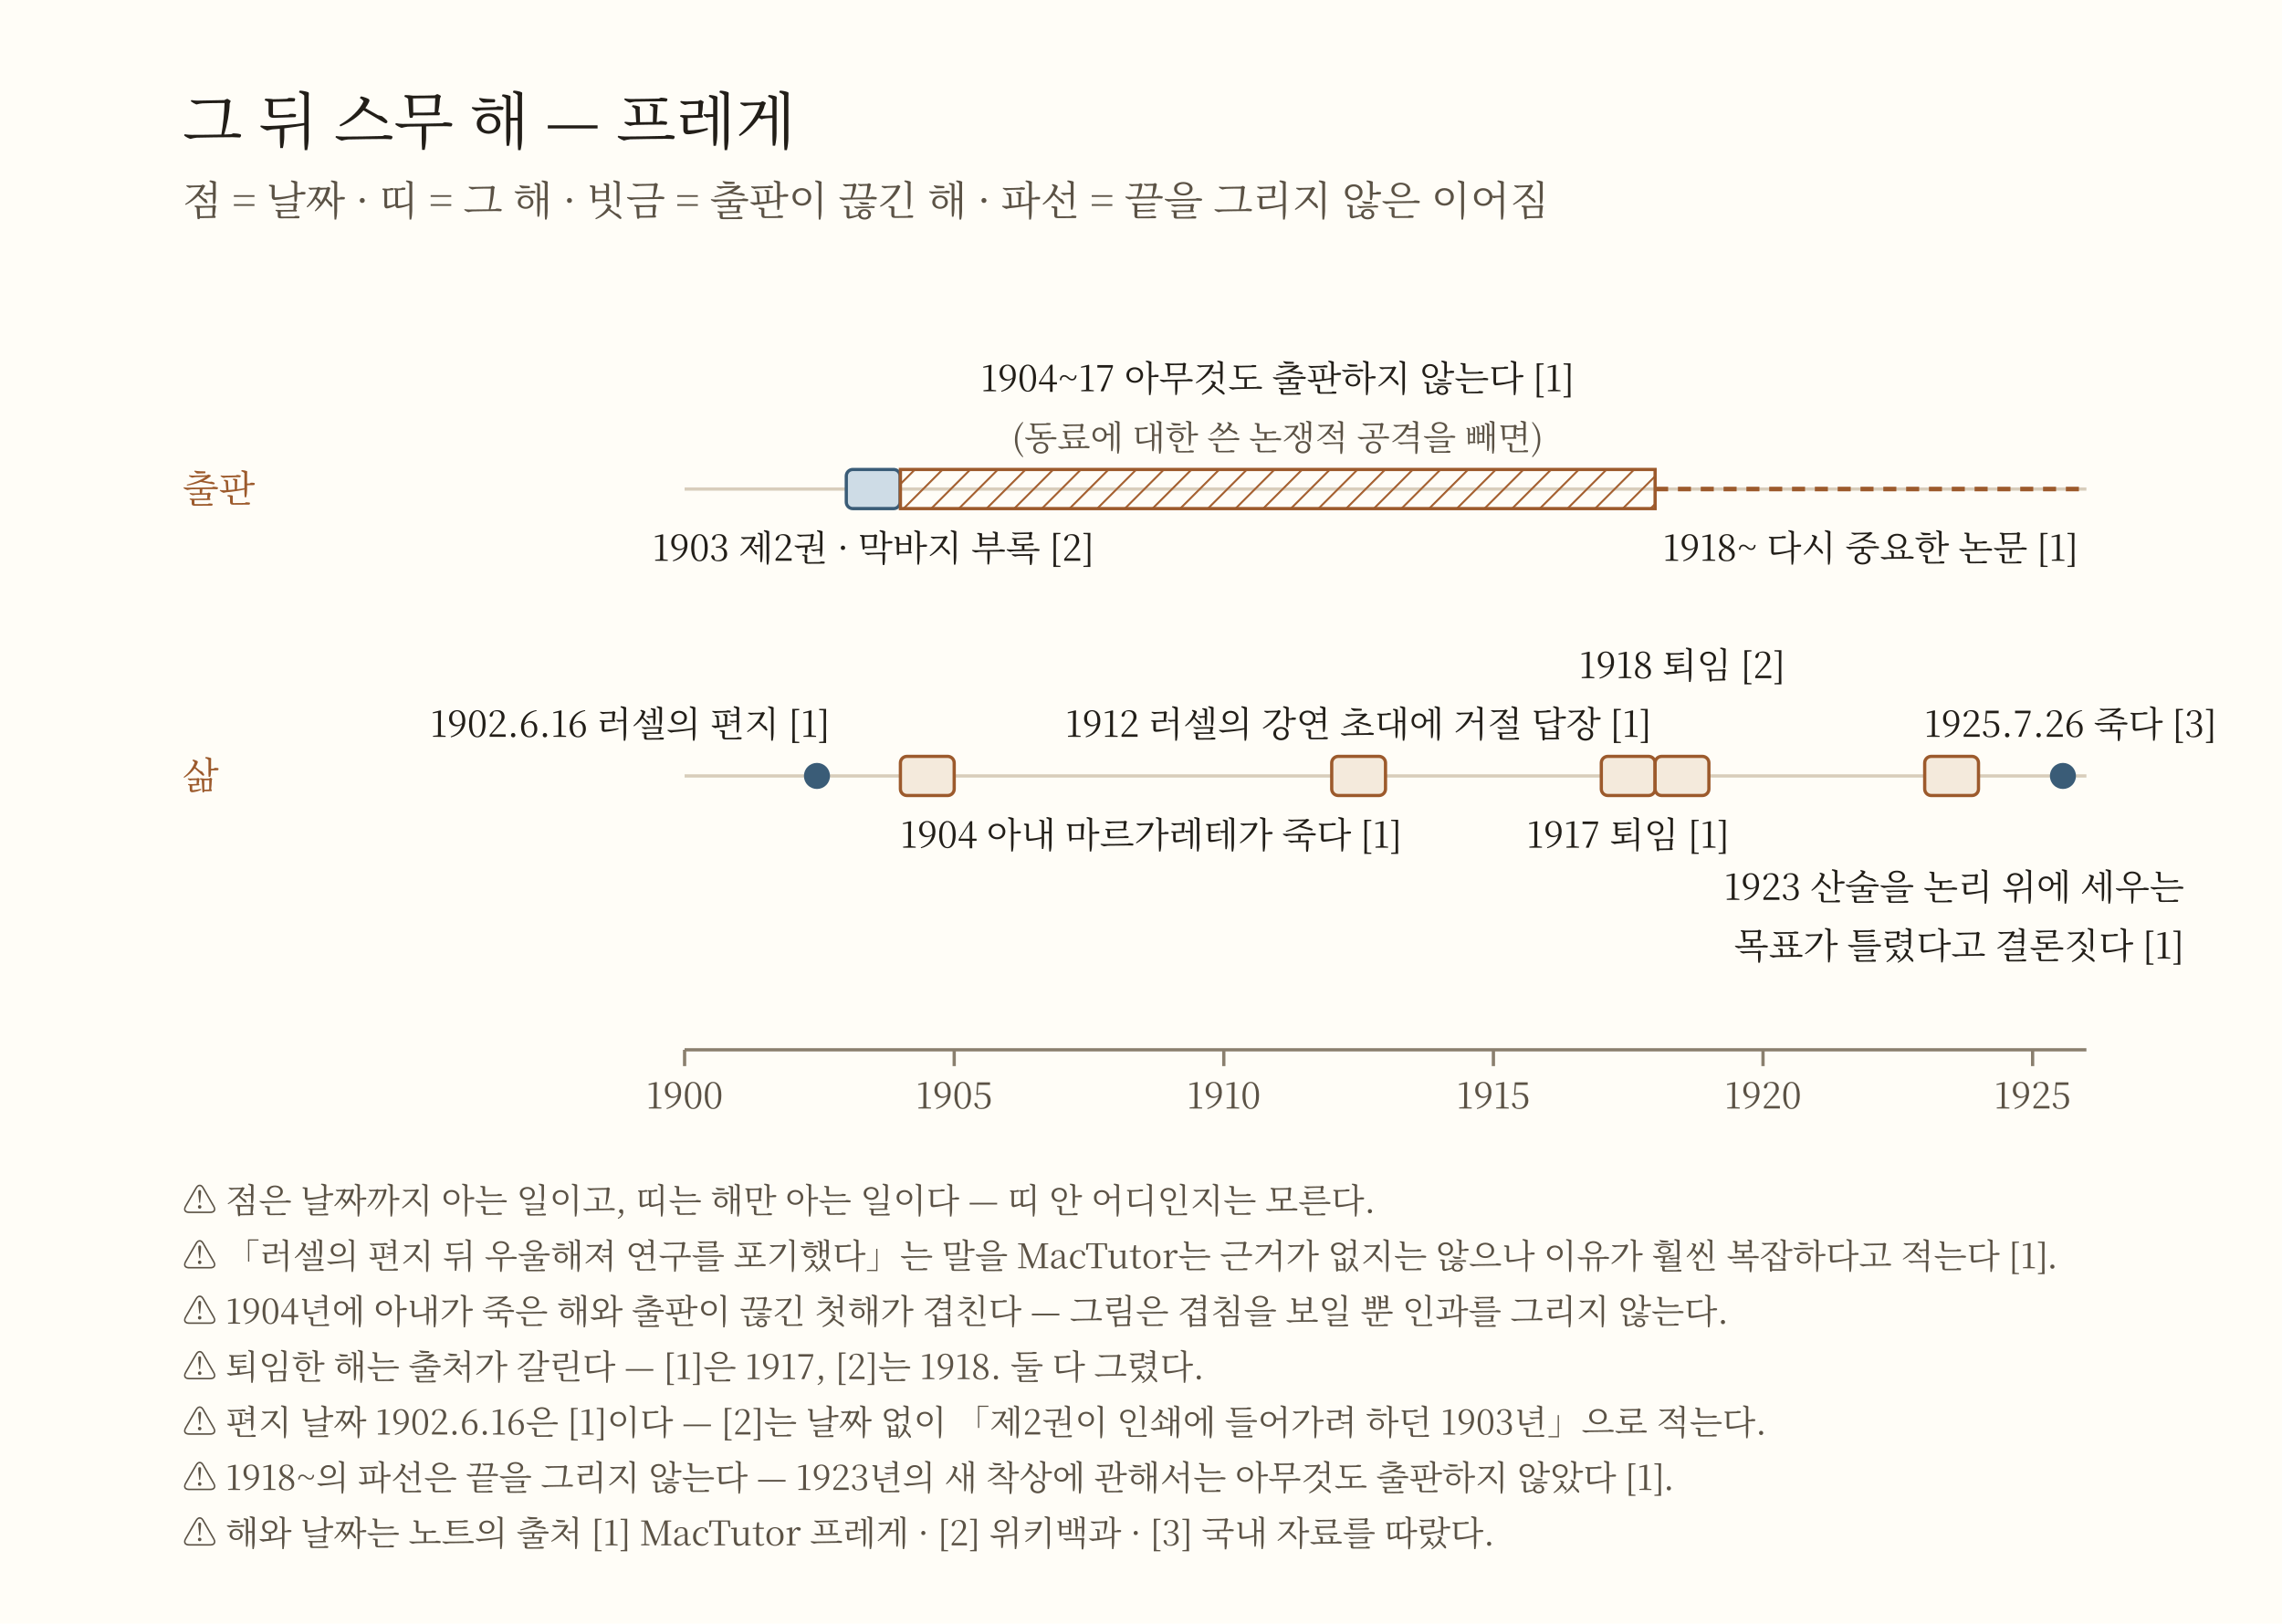
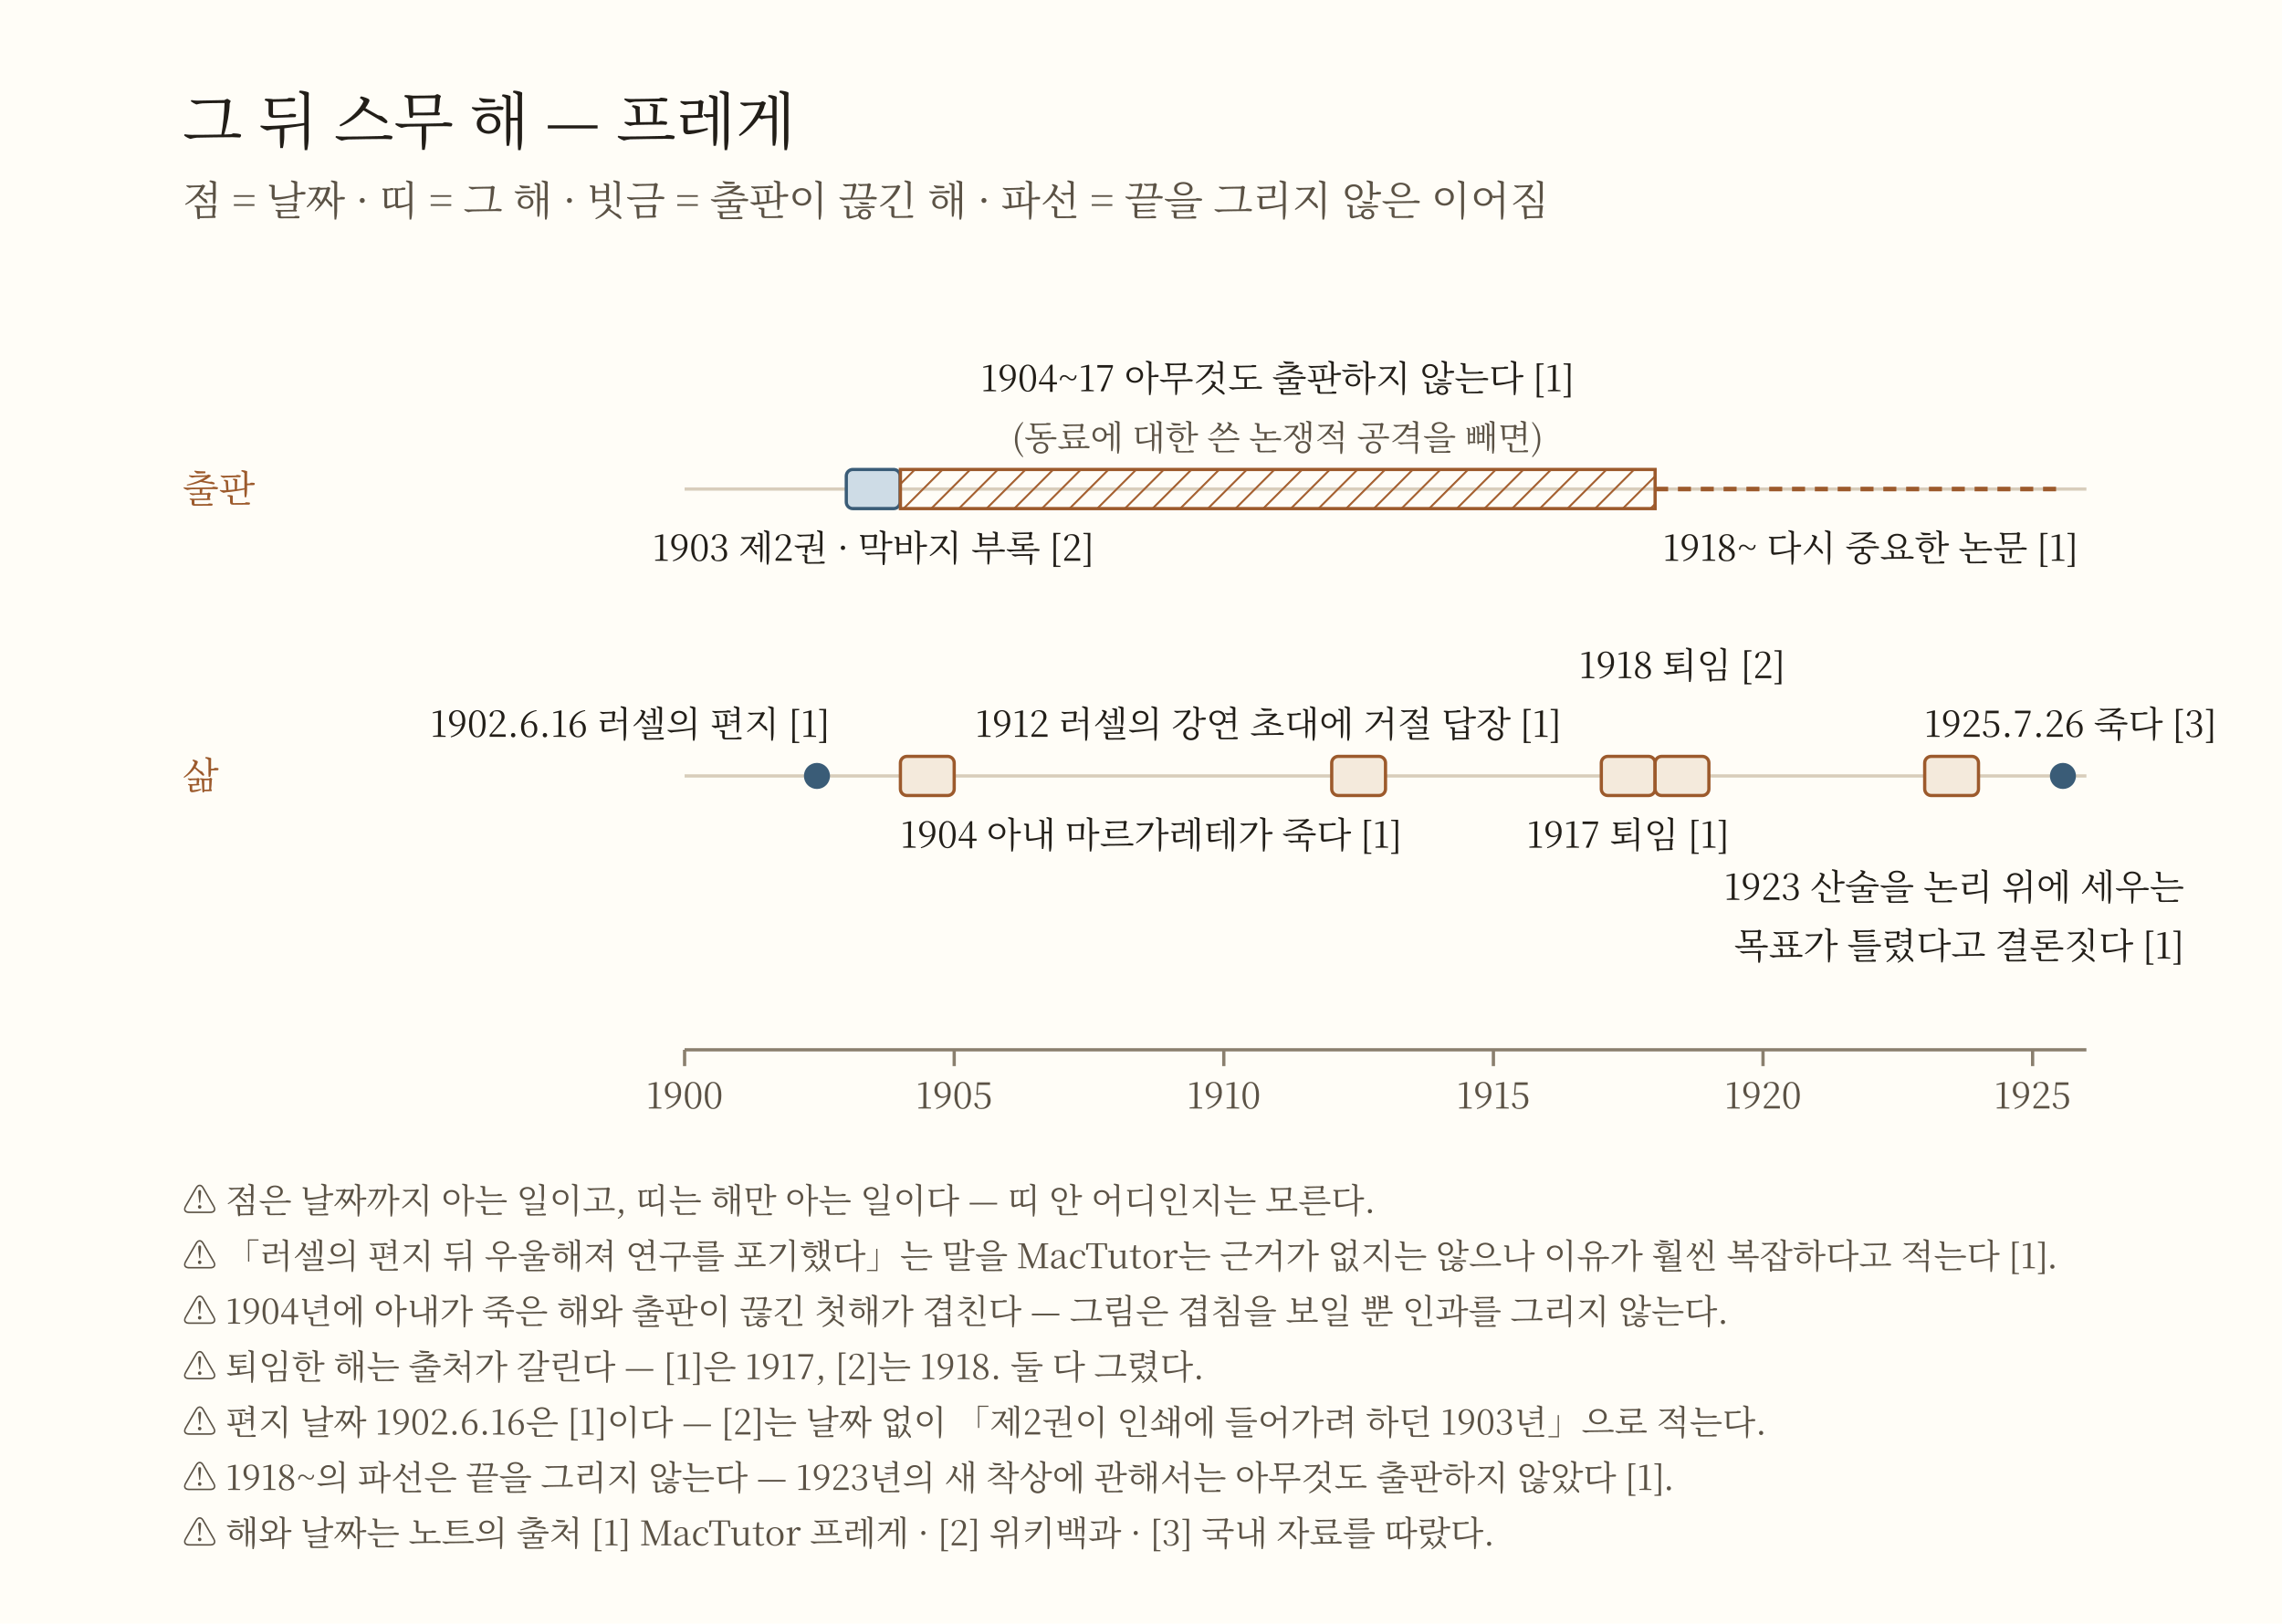
- <svg xmlns="http://www.w3.org/2000/svg" viewBox="0 0 700 498" width="700" height="498" role="img" aria-label="그림 위쪽에 「그 뒤 스무 해 — 프레게」라는 표제가 있고 그 아래에 점은 날짜, 띠는 그 해, 빗금은 출판이 끊긴 해, 파선은 끝을 그리지 않은 이어짐이라는 부호표가 있다. 가로축은 1900년부터 1926년까지의 해이고, 줄이 둘 있다. 줄 이름은 왼쪽 끝에 출판, 삶이라고 적혀 있다. 위 줄 출판에는 1903년에 옅은 푸른 띠가 있고 그 아래에 1903 제2권, 막바지 부록이라고 적혀 있다. 바로 이어 1904년부터 1917년 끝까지 빗금 친 막대가 있고, 그 위에 두 줄로 1904~17 아무것도 출판하지 않는다, 그리고 괄호 안에 동료에 대한 쓴 논쟁적 공격을 빼면이라고 적혀 있다. 막대가 끝나는 1918년부터 오른쪽 끝까지 파선이 이어지고, 그 아래에 1918~ 다시 중요한 논문이라고 적혀 있다. 아래 줄 삶에는 1902년 6월 16일 점 위에 1902.6.16 러셀의 편지, 1904년 띠 아래에 1904 아내 마르가레테가 죽다, 1912년 띠 위에 1912 러셀의 강연 초대에 거절 답장이라고 적혀 있다. 1917년 띠와 1918년 띠가 붙어 있고, 1917년 띠 아래에 1917 퇴임 출처 1번, 1918년 띠 위에 1918 퇴임 출처 2번이라고 따로 적혀 있다. 1923년 띠 아래 오른쪽에 두 줄로 1923 산술을 논리 위에 세우는 목표가 틀렸다고 결론짓다라고 적혀 있고, 오른쪽 끝의 1925년 7월 26일 점 위쪽에 1925.7.26 죽다라고 적혀 있다. 아래에 단서가 일곱 줄 있다. 첫째, 점은 날짜까지 아는 일이고 띠는 해만 아는 일이라 띠 안 어디인지는 모른다. 둘째, 러셀의 편지 뒤 우울해져 연구를 포기했다는 말을 MacTutor는 근거가 없지는 않으나 이유가 훨씬 복잡하다고 적는다. 셋째, 1904년에 아내가 죽은 해와 출판이 끊긴 첫해가 겹치지만, 그림은 겹침을 보일 뿐 인과를 그리지 않는다. 넷째, 퇴임한 해는 출처가 갈려 1번은 1917, 2번은 1918이라 둘 다 그렸다. 다섯째, 편지 날짜 1902년 6월 16일은 1번을 따랐고, 2번은 날짜 없이 제2권이 인쇄에 들어가려 하던 1903년으로 적는다. 여섯째, 1918년부터의 파선은 끝을 그리지 않는다. 1923년의 새 착상에 관해서는 아무것도 출판하지 않았다. 일곱째, 해와 날짜는 노트의 출처 1번 MacTutor 프레게, 2번 위키백과, 3번 국내 자료를 따랐다.">
+ <svg xmlns="http://www.w3.org/2000/svg" viewBox="0 0 700 498" width="700" height="498" role="img" aria-label="그림 위쪽에 「그 뒤 스무 해 — 프레게」라는 표제가 있고 그 아래에 점은 날짜, 띠는 그 해, 빗금은 출판이 끊긴 해, 파선은 끝을 그리지 않은 이어짐이라는 부호표가 있다. 가로축은 1900년부터 1926년까지의 해이고, 줄이 둘 있다. 줄 이름은 왼쪽 끝에 출판, 삶이라고 적혀 있다. 위 줄 출판에는 1903년에 옅은 푸른 띠가 있고 그 아래에 1903 제2권, 막바지 부록이라고 적혀 있다. 바로 이어 1904년부터 1917년 끝까지 빗금 친 막대가 있고, 그 위에 두 줄로 1904~17 아무것도 출판하지 않는다, 그리고 괄호 안에 동료에 대한 쓴 논쟁적 공격을 빼면이라고 적혀 있다. 막대가 끝나는 1918년부터 죽은 날 앞까지 파선이 이어지고, 그 아래에 1918~ 다시 중요한 논문이라고 적혀 있다. 아래 줄 삶에는 1902년 6월 16일 점 위에 1902.6.16 러셀의 편지, 1904년 띠 아래에 1904 아내 마르가레테가 죽다, 1912년 띠 위에 1912 러셀의 강연 초대에 거절 답장이라고 적혀 있다. 1917년 띠와 1918년 띠가 붙어 있고, 1917년 띠 아래에 1917 퇴임 출처 1번, 1918년 띠 위에 1918 퇴임 출처 2번이라고 따로 적혀 있다. 1923년 띠 아래 오른쪽에 두 줄로 1923 산술을 논리 위에 세우는 목표가 틀렸다고 결론짓다라고 적혀 있고, 오른쪽 끝의 1925년 7월 26일 점 위쪽에 1925.7.26 죽다라고 적혀 있다. 아래에 단서가 일곱 줄 있다. 첫째, 점은 날짜까지 아는 일이고 띠는 해만 아는 일이라 띠 안 어디인지는 모른다. 둘째, 러셀의 편지 뒤 우울해져 연구를 포기했다는 말을 MacTutor는 근거가 없지는 않으나 이유가 훨씬 복잡하다고 적는다. 셋째, 1904년에 아내가 죽은 해와 출판이 끊긴 첫해가 겹치지만, 그림은 겹침을 보일 뿐 인과를 그리지 않는다. 넷째, 퇴임한 해는 출처가 갈려 1번은 1917, 2번은 1918이라 둘 다 그렸다. 다섯째, 편지 날짜 1902년 6월 16일은 1번을 따랐고, 2번은 날짜 없이 제2권이 인쇄에 들어가려 하던 1903년으로 적는다. 여섯째, 1918년부터의 파선은 끝을 그리지 않는다. 1923년의 새 착상에 관해서는 아무것도 출판하지 않았다. 일곱째, 해와 날짜는 노트의 출처 1번 MacTutor 프레게, 2번 위키백과, 3번 국내 자료를 따랐다.">
  <defs>
    <pattern id="hatch" width="6" height="6" patternUnits="userSpaceOnUse" patternTransform="rotate(45)">
      <line x1="0" y1="0" x2="0" y2="6" stroke="#9C5A2C" stroke-width="1.2" />
    </pattern>
  </defs>
  <style>
    text{font-family:EB Garamond, Georgia, 'Noto Serif KR', 'Noto Serif CJK KR', NanumMyeongjo, Batang, AppleMyungjo, serif;fill:#221E18;}
    .h1{font-size:19px;} .h2{font-size:12.5px;fill:#5B5245;}
    .grp{font-size:11.5px;fill:#9C5A2C;}
    .ev{font-size:11px;} .sm{font-size:10.5px;fill:#5B5245;} .yr{font-size:11px;fill:#5B5245;}
    .bg{fill:#FFFDF7;}
    .lane{stroke:#D8CDBB;stroke-width:1;}
    .pt{fill:#3A5C77;}
    .band{fill:#F4EADC;stroke:#9C5A2C;stroke-width:1;}
    .band2{fill:#CEDCE6;stroke:#3A5C77;stroke-width:1;}
    .gap{fill:url(#hatch);stroke:#9C5A2C;stroke-width:1;}
    .cont{stroke:#9C5A2C;stroke-width:1.4;stroke-dasharray:4 3;}
    .axis{stroke:#8A7F6E;stroke-width:1;}
    .warn{font-size:10.5px;fill:#5B5245;}
  </style>
  <rect class="bg" x="0" y="0" width="700" height="498" />
  <text class="h1" x="56" y="44">그 뒤 스무 해 — 프레게</text>
  <text class="h2" x="56" y="66">점 = 날짜 · 띠 = 그 해 · 빗금 = 출판이 끊긴 해 · 파선 = 끝을 그리지 않은 이어짐</text>
  <line class="lane" x1="210" y1="150" x2="640" y2="150" />
  <text class="grp" x="56.0" y="154" text-anchor="start">출판</text>
  <line class="lane" x1="210" y1="238" x2="640" y2="238" />
  <text class="grp" x="56.0" y="242" text-anchor="start">삶</text>
  <rect class="band2" x="259.6" y="144" width="16.5" height="12" rx="2" />
  <text class="ev" x="267.9" y="172" text-anchor="middle">1903 제2권 · 막바지 부록 [2]</text>
  <rect class="gap" x="276.2" y="144" width="231.5" height="12" />
  <text class="ev" x="391.9" y="120" text-anchor="middle">1904~17 아무것도 출판하지 않는다 [1]</text>
  <text class="sm" x="391.9" y="138" text-anchor="middle">(동료에 대한 쓴 논쟁적 공격을 빼면)</text>
-   <line class="cont" x1="507.7" y1="150" x2="637.7" y2="150" />
+   <line class="cont" x1="507.7" y1="150" x2="630.7" y2="150" />
  <text class="ev" x="573.8" y="172" text-anchor="middle">1918~ 다시 중요한 논문 [1]</text>
  <rect class="band" x="276.2" y="232" width="16.5" height="12" rx="2" />
  <text class="ev" x="276.2" y="260" text-anchor="start">1904 아내 마르가레테가 죽다 [1]</text>
  <rect class="band" x="408.5" y="232" width="16.5" height="12" rx="2" />
-   <text class="ev" x="416.7" y="226" text-anchor="middle">1912 러셀의 강연 초대에 거절 답장 [1]</text>
+   <text class="ev" x="479.0" y="226" text-anchor="end">1912 러셀의 강연 초대에 거절 답장 [1]</text>
  <rect class="band" x="491.2" y="232" width="16.5" height="12" rx="2" />
  <text class="ev" x="499.4" y="260" text-anchor="middle">1917 퇴임 [1]</text>
  <rect class="band" x="507.7" y="232" width="16.5" height="12" rx="2" />
  <text class="ev" x="516.0" y="208" text-anchor="middle">1918 퇴임 [2]</text>
  <rect class="band" x="590.4" y="232" width="16.5" height="12" rx="2" />
  <text class="ev" x="670.0" y="276" text-anchor="end">1923 산술을 논리 위에 세우는</text>
  <text class="ev" x="670.0" y="294" text-anchor="end">목표가 틀렸다고 결론짓다 [1]</text>
  <circle class="pt" cx="250.6" cy="238" r="4" />
  <text class="ev" x="254.6" y="226" text-anchor="end">1902.6.16 러셀의 편지 [1]</text>
  <circle class="pt" cx="632.8" cy="238" r="4" />
  <text class="ev" x="680.0" y="226" text-anchor="end">1925.7.26 죽다 [3]</text>
  <line class="axis" x1="210" y1="322" x2="640" y2="322" />
  <line class="axis" x1="210.0" y1="322" x2="210.0" y2="327" />
  <text class="yr" x="210.0" y="340" text-anchor="middle">1900</text>
  <line class="axis" x1="292.7" y1="322" x2="292.7" y2="327" />
  <text class="yr" x="292.7" y="340" text-anchor="middle">1905</text>
  <line class="axis" x1="375.4" y1="322" x2="375.4" y2="327" />
  <text class="yr" x="375.4" y="340" text-anchor="middle">1910</text>
  <line class="axis" x1="458.1" y1="322" x2="458.1" y2="327" />
  <text class="yr" x="458.1" y="340" text-anchor="middle">1915</text>
  <line class="axis" x1="540.8" y1="322" x2="540.8" y2="327" />
  <text class="yr" x="540.8" y="340" text-anchor="middle">1920</text>
  <line class="axis" x1="623.5" y1="322" x2="623.5" y2="327" />
  <text class="yr" x="623.5" y="340" text-anchor="middle">1925</text>
  <text class="warn" x="56" y="372">⚠ 점은 날짜까지 아는 일이고, 띠는 해만 아는 일이다 — 띠 안 어디인지는 모른다.</text>
  <text class="warn" x="56" y="389">⚠ 「러셀의 편지 뒤 우울해져 연구를 포기했다」는 말을 MacTutor는 근거가 없지는 않으나 이유가 훨씬 복잡하다고 적는다 [1].</text>
  <text class="warn" x="56" y="406">⚠ 1904년에 아내가 죽은 해와 출판이 끊긴 첫해가 겹친다 — 그림은 겹침을 보일 뿐 인과를 그리지 않는다.</text>
  <text class="warn" x="56" y="423">⚠ 퇴임한 해는 출처가 갈린다 — [1]은 1917, [2]는 1918. 둘 다 그렸다.</text>
  <text class="warn" x="56" y="440">⚠ 편지 날짜 1902.6.16은 [1]이다 — [2]는 날짜 없이 「제2권이 인쇄에 들어가려 하던 1903년」으로 적는다.</text>
  <text class="warn" x="56" y="457">⚠ 1918~의 파선은 끝을 그리지 않는다 — 1923년의 새 착상에 관해서는 아무것도 출판하지 않았다 [1].</text>
  <text class="warn" x="56" y="474">⚠ 해와 날짜는 노트의 출처 [1] MacTutor 프레게 · [2] 위키백과 · [3] 국내 자료를 따랐다.</text>
</svg>
